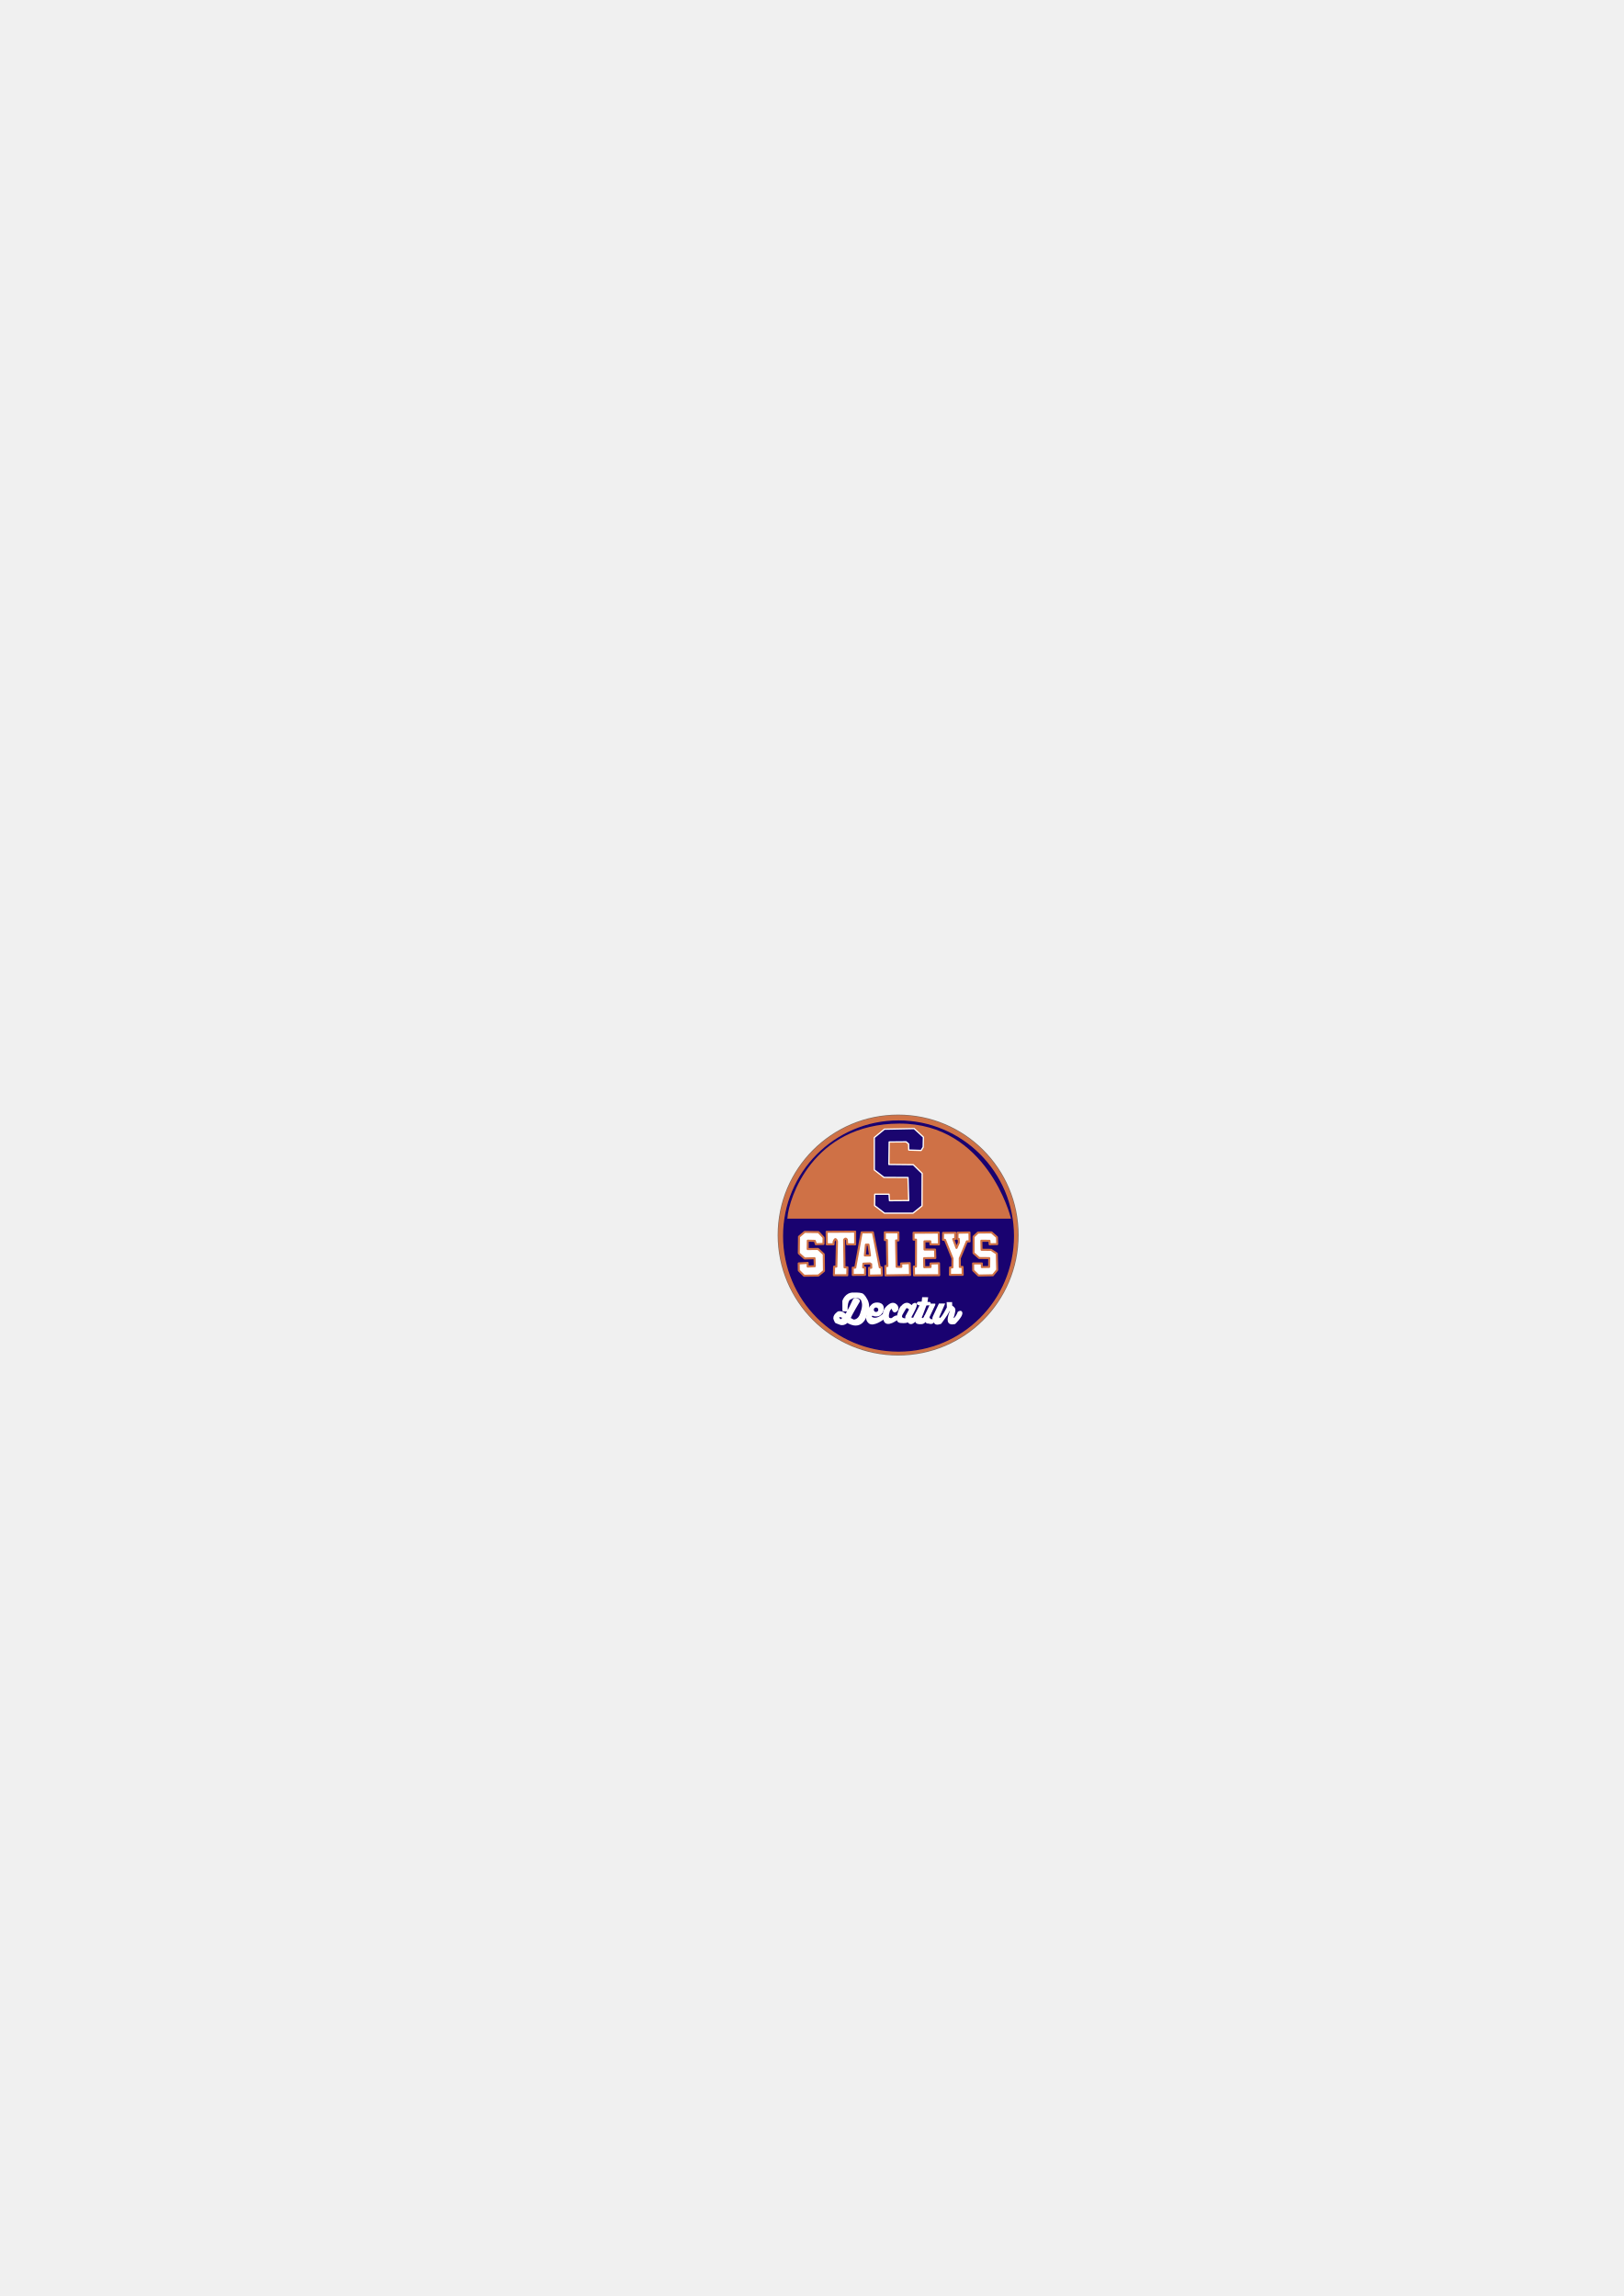
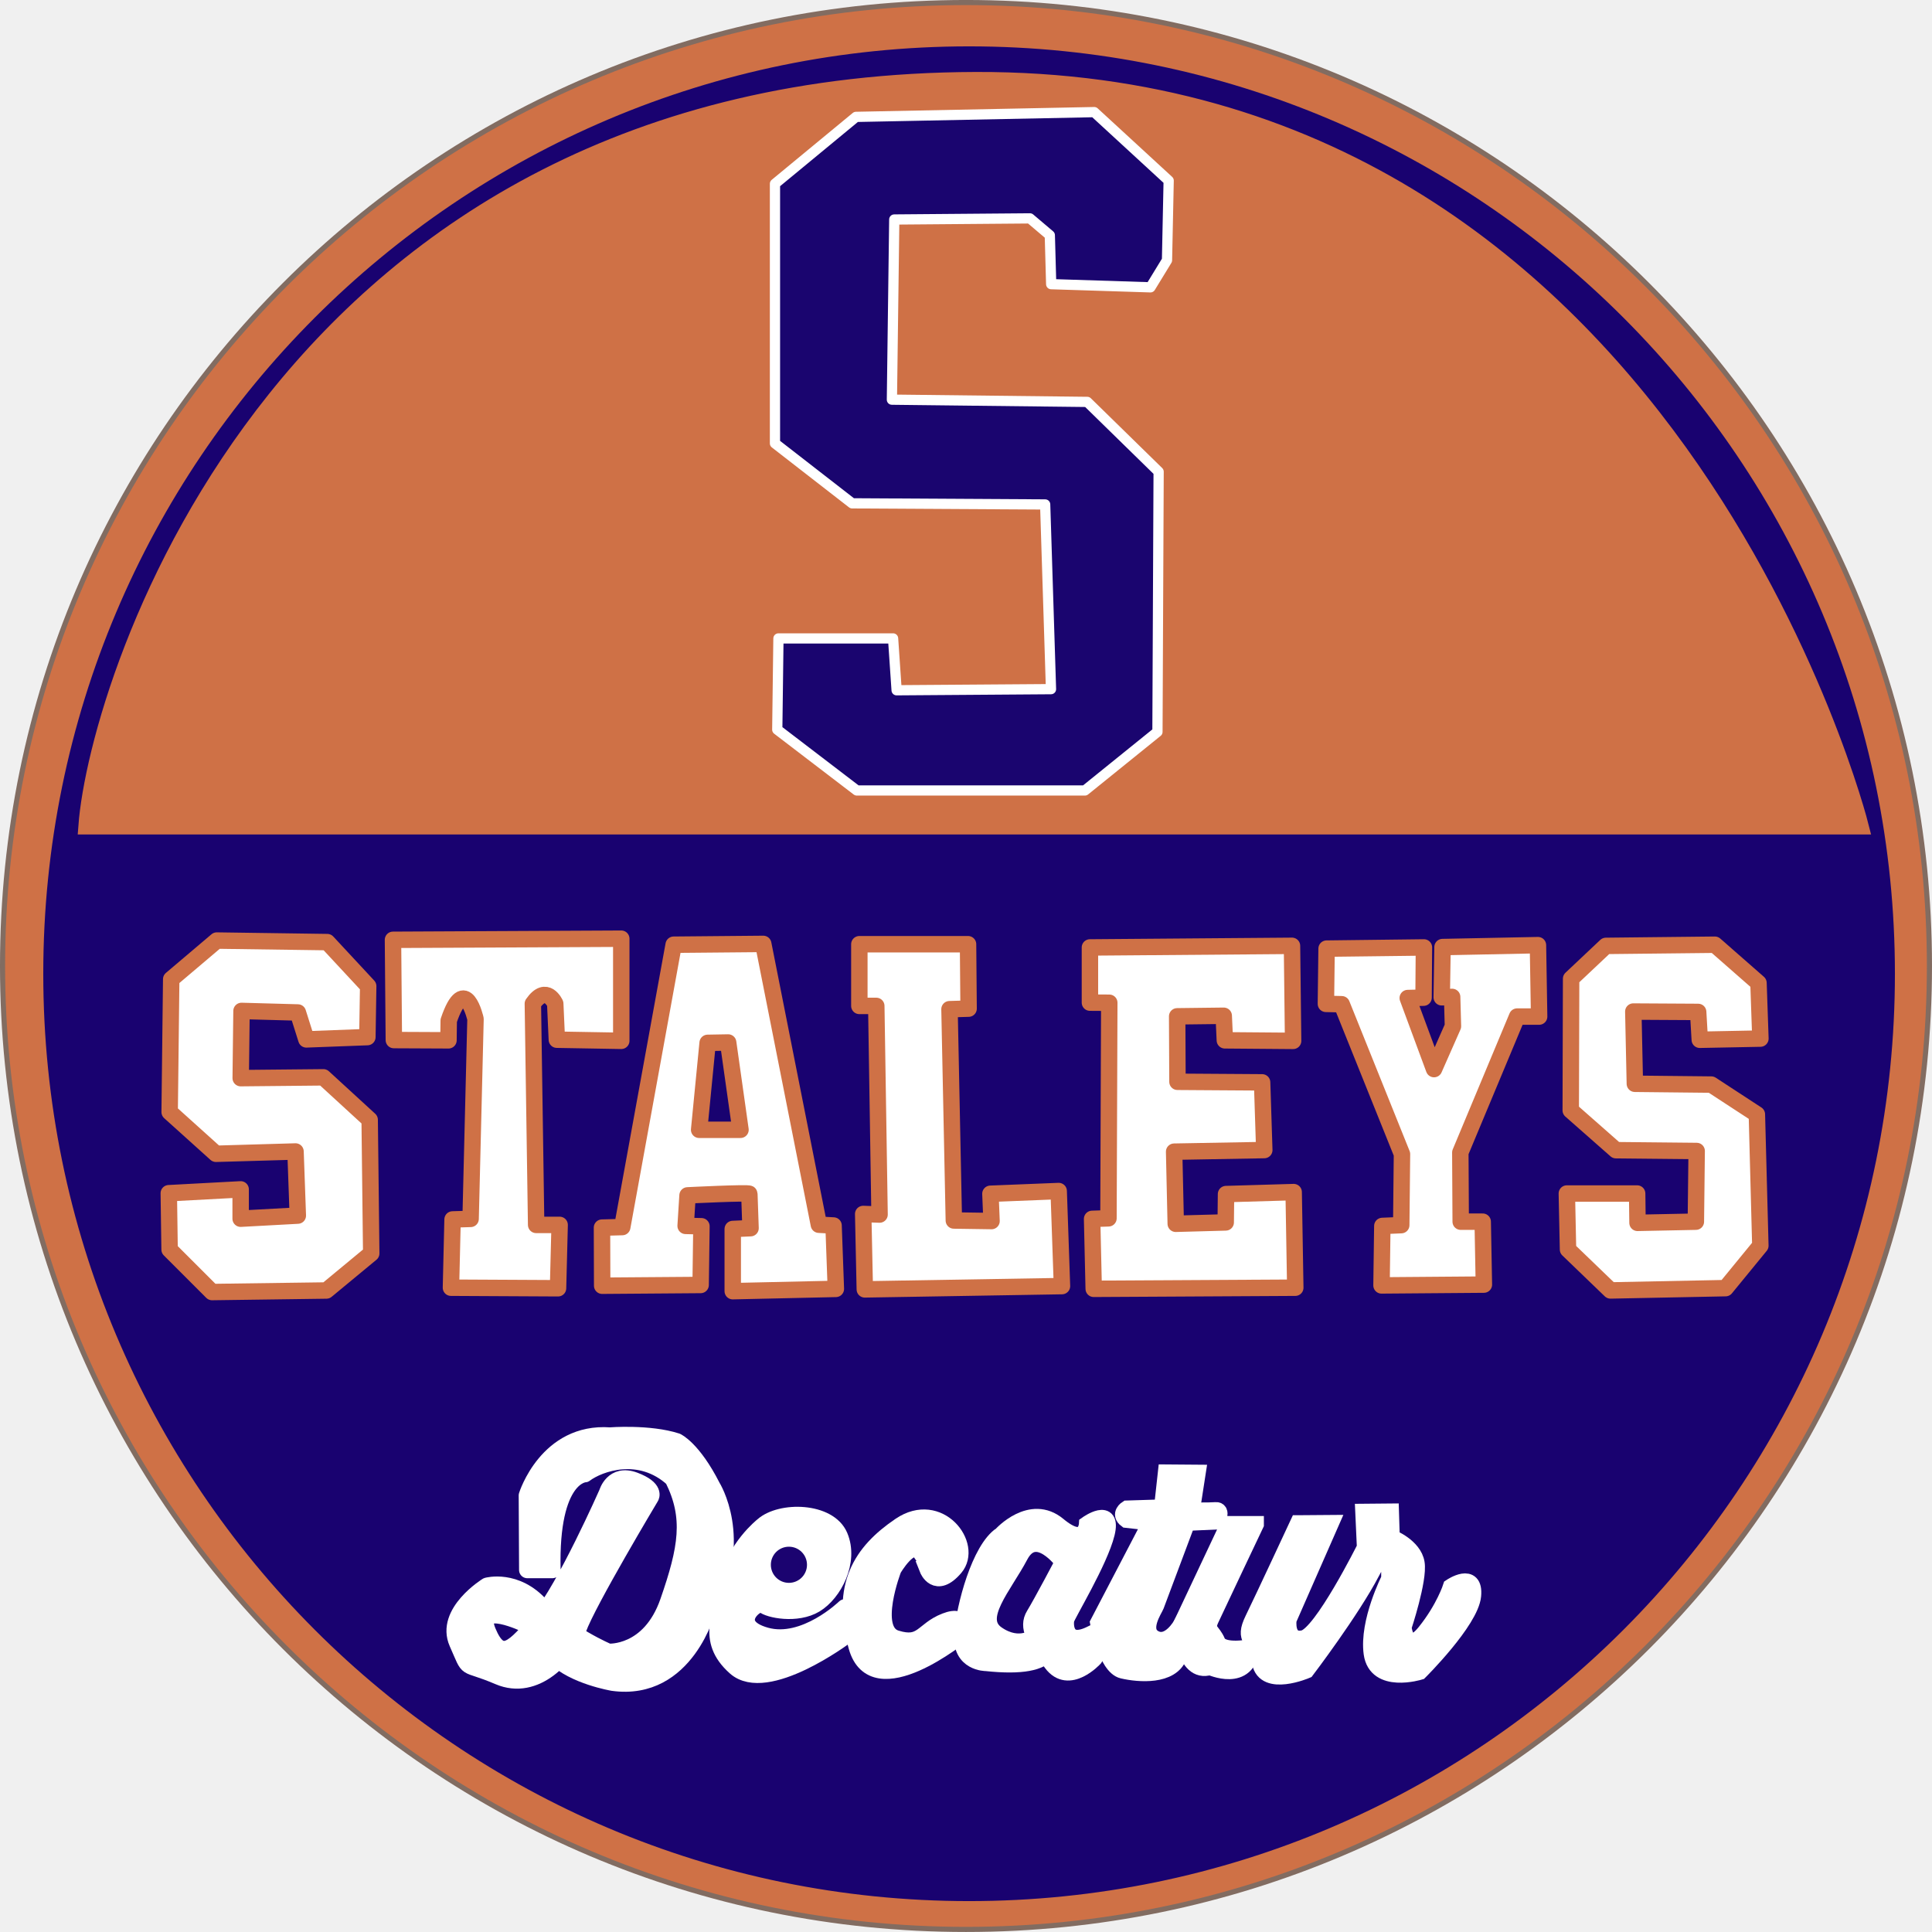
- <svg xmlns="http://www.w3.org/2000/svg" width="210mm" height="297mm" viewBox="0 0 210 297" version="1.1" id="svg5">
+ <svg xmlns="http://www.w3.org/2000/svg" width="31.161mm" height="31.161mm" viewBox="0 0 31.161 31.161" version="1.1" id="svg5">
  <defs id="defs2" />
-   <g id="layer1">
+   <g id="layer1" transform="translate(-100.5786,-144.1818)">
    <circle style="opacity:1;fill:#cf7146;fill-opacity:1;stroke:#826c61;stroke-width:0.165;stroke-linecap:round;stroke-linejoin:round;stroke-miterlimit:4;stroke-dasharray:none;stroke-opacity:1;paint-order:stroke fill markers" id="ellipse27891" cx="116.159" cy="159.762" r="15.498" />
    <ellipse style="opacity:1;fill:#190270;fill-opacity:1;stroke:#190270;stroke-width:0.165;stroke-linecap:round;stroke-linejoin:round;stroke-miterlimit:4;stroke-dasharray:none;stroke-opacity:1;paint-order:stroke fill markers" id="path17183" cx="116.209" cy="159.887" rx="14.85" ry="14.875" />
    <path style="fill:#cf7146;fill-opacity:1;stroke:#cf7146;stroke-width:0.265px;stroke-linecap:butt;stroke-linejoin:miter;stroke-opacity:1" d="m 101.975,157.508 h 28.612 c 0,0 -3.03,-12.068 -14.271,-12.033 -11.179,0.035 -14.165,9.672 -14.341,12.033 z" id="path38004" />
    <path style="fill:#1a056f;fill-opacity:1;stroke:#ffffff;stroke-width:0.165;stroke-linecap:butt;stroke-linejoin:round;stroke-miterlimit:4;stroke-dasharray:none;stroke-opacity:1" d="m 117.533,148.765 1.601,0.051 0.267,-0.437 0.027,-1.284 -1.201,-1.105 -3.842,0.077 -1.307,1.079 v 4.187 l 1.245,0.967 3.113,0.018 0.094,2.979 -2.49,0.018 -0.057,-0.836 h -1.849 l -0.019,1.471 1.283,0.981 h 3.679 l 1.17,-0.945 0.019,-4.196 -1.151,-1.126 -3.151,-0.036 0.038,-2.906 2.188,-0.018 0.321,0.272 z" id="path2066" />
-     <path style="fill:#ffffff;stroke:#cf7146;stroke-width:0.265px;stroke-linecap:butt;stroke-linejoin:round;stroke-opacity:1;fill-opacity:1" d="m 105.52,160.946 0.984,-0.037 0.013,-0.822 -0.66,-0.71 -1.782,-0.025 -0.735,0.623 -0.025,2.143 0.747,0.673 1.283,-0.037 0.037,1.034 -0.922,0.05 v -0.473 l -1.159,0.062 0.013,0.909 0.685,0.685 1.844,-0.025 0.723,-0.598 -0.025,-2.155 -0.747,-0.685 -1.333,0.013 0.013,-1.084 0.909,0.025 z" id="path10443" />
-     <path style="fill:#ffffff;stroke:#cf7146;stroke-width:0.265px;stroke-linecap:butt;stroke-linejoin:round;stroke-opacity:1;fill-opacity:1" d="m 106.917,159.34 3.682,-0.018 v 1.647 l -1.039,-0.018 -0.026,-0.581 c 0,0 -0.141,-0.317 -0.361,0 l 0.053,3.568 h 0.379 l -0.026,1.022 -1.727,-0.009 0.026,-1.101 0.291,-0.009 0.079,-3.224 c 0,0 -0.167,-0.758 -0.432,0.026 l -0.004,0.318 -0.881,-0.004 z" id="path10478" />
-     <path style="fill:#ffffff;stroke:#cf7146;stroke-width:0.265px;stroke-linecap:butt;stroke-linejoin:round;stroke-opacity:1;fill-opacity:1" d="m 110.615,163.973 -0.327,0.009 0.003,0.937 1.588,-0.012 0.013,-0.947 -0.255,-0.006 0.031,-0.492 c 0,0 0.997,-0.05 0.997,-0.025 0,0.025 0.019,0.554 0.019,0.554 l -0.287,0.013 v 1.003 l 1.663,-0.037 -0.037,-1.022 -0.237,-0.013 -0.897,-4.529 -1.445,0.013 z" id="path11019" />
-     <path style="fill:#190270;stroke:#cf7146;stroke-width:0.265px;stroke-linecap:butt;stroke-linejoin:round;stroke-opacity:1;fill-opacity:1" d="m 111.992,161.002 -0.137,1.402 0.667,5e-5 -0.199,-1.408 z" id="path11021" />
-     <path style="fill:#ffffff;stroke:#cf7146;stroke-width:0.265px;stroke-linecap:butt;stroke-linejoin:round;stroke-opacity:1;fill-opacity:1" d="m 115.893,160.459 0.308,-0.009 -0.009,-1.039 h -1.753 v 0.995 h 0.273 l 0.053,3.365 -0.264,-0.009 0.026,1.216 3.18,-0.053 -0.053,-1.533 -1.101,0.044 0.018,0.44 -0.608,-0.009 z" id="path12314" />
-     <path style="fill:#ffffff;stroke:#cf7146;stroke-width:0.265px;stroke-linecap:butt;stroke-linejoin:round;stroke-opacity:1;fill-opacity:1" d="m 120.316,160.565 0.018,0.396 1.101,0.009 -0.018,-1.533 -3.259,0.026 v 0.89 l 0.312,0.002 -0.013,3.477 -0.264,0.009 0.026,1.128 3.251,-0.018 -0.026,-1.542 -1.091,0.032 -0.005,0.457 -0.806,0.022 -0.026,-1.163 1.454,-0.026 -0.035,-1.092 -1.365,-0.009 -0.005,-1.056 z" id="path12316" />
-     <path style="fill:#ffffff;stroke:#cf7146;stroke-width:0.265px;stroke-linecap:butt;stroke-linejoin:round;stroke-opacity:1;fill-opacity:1" d="m 121.964,160.373 0.255,0.006 0.972,2.417 -0.012,1.146 -0.305,0.013 -0.013,0.959 1.651,-0.013 -0.019,-1.015 -0.355,2e-5 -0.006,-1.115 0.916,-2.193 h 0.355 l -0.019,-1.152 -1.539,0.031 -0.013,0.81 0.168,-0.006 0.013,0.473 -0.305,0.691 -0.424,-1.146 0.255,-0.006 0.006,-0.81 -1.57,0.019 z" id="path12750" />
-     <path style="fill:#ffffff;stroke:#cf7146;stroke-width:0.265px;stroke-linecap:butt;stroke-linejoin:round;stroke-opacity:1;fill-opacity:1" d="m 127.994,160.952 0.978,-0.019 -0.031,-0.897 -0.704,-0.617 -1.757,0.019 -0.561,0.529 -0.006,2.124 0.729,0.642 1.302,0.013 -0.013,1.14 -0.941,0.019 -0.006,-0.473 h -1.134 l 0.019,0.903 0.685,0.66 1.856,-0.037 0.561,-0.685 -0.056,-2.118 -0.735,-0.48 -1.233,-0.013 -0.025,-1.165 1.046,0.006 z" id="path13906" />
+     <path style="fill:#ffffff;fill-opacity:1;stroke:#cf7146;stroke-width:0.265px;stroke-linecap:butt;stroke-linejoin:round;stroke-opacity:1" d="m 105.52,160.946 0.984,-0.037 0.013,-0.822 -0.66,-0.71 -1.782,-0.025 -0.735,0.623 -0.025,2.143 0.747,0.673 1.283,-0.037 0.037,1.034 -0.922,0.05 v -0.473 l -1.159,0.062 0.013,0.909 0.685,0.685 1.844,-0.025 0.723,-0.598 -0.025,-2.155 -0.747,-0.685 -1.333,0.013 0.013,-1.084 0.909,0.025 z" id="path10443" />
+     <path style="fill:#ffffff;fill-opacity:1;stroke:#cf7146;stroke-width:0.265px;stroke-linecap:butt;stroke-linejoin:round;stroke-opacity:1" d="m 106.917,159.34 3.682,-0.018 v 1.647 l -1.039,-0.018 -0.026,-0.581 c 0,0 -0.141,-0.317 -0.361,0 l 0.053,3.568 h 0.379 l -0.026,1.022 -1.727,-0.009 0.026,-1.101 0.291,-0.009 0.079,-3.224 c 0,0 -0.167,-0.758 -0.432,0.026 l -0.004,0.318 -0.881,-0.004 z" id="path10478" />
+     <path style="fill:#ffffff;fill-opacity:1;stroke:#cf7146;stroke-width:0.265px;stroke-linecap:butt;stroke-linejoin:round;stroke-opacity:1" d="m 110.615,163.973 -0.327,0.009 0.003,0.937 1.588,-0.012 0.013,-0.947 -0.255,-0.006 0.031,-0.492 c 0,0 0.997,-0.05 0.997,-0.025 0,0.025 0.019,0.554 0.019,0.554 l -0.287,0.013 v 1.003 l 1.663,-0.037 -0.037,-1.022 -0.237,-0.013 -0.897,-4.529 -1.445,0.013 z" id="path11019" />
+     <path style="fill:#190270;fill-opacity:1;stroke:#cf7146;stroke-width:0.265px;stroke-linecap:butt;stroke-linejoin:round;stroke-opacity:1" d="m 111.992,161.002 -0.137,1.402 0.667,5e-5 -0.199,-1.408 z" id="path11021" />
+     <path style="fill:#ffffff;fill-opacity:1;stroke:#cf7146;stroke-width:0.265px;stroke-linecap:butt;stroke-linejoin:round;stroke-opacity:1" d="m 115.893,160.459 0.308,-0.009 -0.009,-1.039 h -1.753 v 0.995 h 0.273 l 0.053,3.365 -0.264,-0.009 0.026,1.216 3.18,-0.053 -0.053,-1.533 -1.101,0.044 0.018,0.44 -0.608,-0.009 z" id="path12314" />
+     <path style="fill:#ffffff;fill-opacity:1;stroke:#cf7146;stroke-width:0.265px;stroke-linecap:butt;stroke-linejoin:round;stroke-opacity:1" d="m 120.316,160.565 0.018,0.396 1.101,0.009 -0.018,-1.533 -3.259,0.026 v 0.89 l 0.312,0.002 -0.013,3.477 -0.264,0.009 0.026,1.128 3.251,-0.018 -0.026,-1.542 -1.091,0.032 -0.005,0.457 -0.806,0.022 -0.026,-1.163 1.454,-0.026 -0.035,-1.092 -1.365,-0.009 -0.005,-1.056 z" id="path12316" />
+     <path style="fill:#ffffff;fill-opacity:1;stroke:#cf7146;stroke-width:0.265px;stroke-linecap:butt;stroke-linejoin:round;stroke-opacity:1" d="m 121.964,160.373 0.255,0.006 0.972,2.417 -0.012,1.146 -0.305,0.013 -0.013,0.959 1.651,-0.013 -0.019,-1.015 -0.355,2e-5 -0.006,-1.115 0.916,-2.193 h 0.355 l -0.019,-1.152 -1.539,0.031 -0.013,0.81 0.168,-0.006 0.013,0.473 -0.305,0.691 -0.424,-1.146 0.255,-0.006 0.006,-0.81 -1.57,0.019 z" id="path12750" />
+     <path style="fill:#ffffff;fill-opacity:1;stroke:#cf7146;stroke-width:0.265px;stroke-linecap:butt;stroke-linejoin:round;stroke-opacity:1" d="m 127.994,160.952 0.978,-0.019 -0.031,-0.897 -0.704,-0.617 -1.757,0.019 -0.561,0.529 -0.006,2.124 0.729,0.642 1.302,0.013 -0.013,1.14 -0.941,0.019 -0.006,-0.473 h -1.134 l 0.019,0.903 0.685,0.66 1.856,-0.037 0.561,-0.685 -0.056,-2.118 -0.735,-0.48 -1.233,-0.013 -0.025,-1.165 1.046,0.006 z" id="path13906" />
    <path style="fill:#ffffff;stroke:#ffffff;stroke-width:0.265px;stroke-linecap:butt;stroke-linejoin:round;stroke-opacity:1" d="m 109.488,169.504 h -0.405 l -0.006,-1.202 c 0,0 0.324,-1.04 1.339,-0.966 0,0 0.635,-0.05 1.077,0.093 0,0 0.262,0.117 0.573,0.729 0,0 0.529,0.835 -0.069,1.968 0,0 -0.343,1.358 -1.532,1.196 0,0 -0.635,-0.106 -0.941,-0.417 -0.305,-0.311 -0.461,-0.523 -0.461,-0.523 0,0 -0.828,-0.399 -0.617,0.112 0.212,0.511 0.424,0.274 0.835,-0.212 0.411,-0.486 1.09,-2.024 1.09,-2.024 0,0 0.093,-0.33 0.442,-0.199 0.349,0.131 0.262,0.268 0.262,0.268 0,0 -1.015,1.694 -1.171,2.13 -0.156,0.436 -0.685,1.022 -1.283,0.766 -0.598,-0.255 -0.448,-0.05 -0.667,-0.542 -0.218,-0.492 0.48,-0.922 0.48,-0.922 0,0 0.467,-0.131 0.872,0.324 0.405,0.455 1.084,0.741 1.084,0.741 0,0 0.667,0.05 0.966,-0.81 0.299,-0.86 0.386,-1.358 0.075,-1.981 -0.527,-0.482 -1.184,-0.252 -1.419,-0.075 0,0 -0.561,0.013 -0.524,1.545 z" id="path14128" />
    <path style="fill:#ffffff;stroke:#ffffff;stroke-width:0.265px;stroke-linecap:butt;stroke-linejoin:round;stroke-opacity:1" d="m 114.203,170.108 c 0,0 -0.648,0.629 -1.271,0.455 -0.623,-0.174 -0.131,-0.579 -0.044,-0.498 0.087,0.081 0.542,0.174 0.841,-0.006 0.299,-0.181 0.567,-0.691 0.392,-1.103 -0.174,-0.411 -0.953,-0.424 -1.24,-0.168 0,0 -0.455,0.361 -0.554,0.891 -0.1,0.529 -0.392,0.947 0.112,1.395 0.505,0.448 1.769,-0.498 1.769,-0.498 z" id="path14927" />
    <path style="fill:#ffffff;stroke:#ffffff;stroke-width:0.265px;stroke-linecap:butt;stroke-linejoin:miter;stroke-opacity:1" d="m 115.541,169.493 c 0,0 0.132,0.335 0.44,-0.026 0.308,-0.361 -0.255,-1.106 -0.885,-0.678 -0.63,0.427 -0.973,0.973 -0.7,1.951 0.273,0.978 1.705,-0.198 1.705,-0.198 0,0 0.092,-0.357 -0.277,-0.211 -0.37,0.145 -0.366,0.41 -0.793,0.277 -0.427,-0.132 -0.044,-1.119 -0.044,-1.119 0,0 0.282,-0.485 0.436,-0.273 0.154,0.211 0.119,0.277 0.119,0.277 z" id="path15326" />
    <path style="fill:#ffffff;stroke:#ffffff;stroke-width:0.265px;stroke-linecap:butt;stroke-linejoin:miter;stroke-opacity:1" d="m 116.729,168.938 c 0,0 0.472,-0.525 0.917,-0.155 0.445,0.37 0.467,-0.018 0.467,-0.018 0,0 0.423,-0.3 0.313,0.15 -0.11,0.449 -0.634,1.308 -0.652,1.387 -0.018,0.079 -0.022,0.454 0.414,0.229 0.436,-0.225 0.044,0.396 0.044,0.396 0,0 -0.414,0.454 -0.692,0.079 -0.277,-0.374 -0.401,-0.581 -0.282,-0.775 0.119,-0.194 0.467,-0.854 0.467,-0.854 0,0 -0.436,-0.595 -0.696,-0.101 -0.26,0.493 -0.74,1.009 -0.37,1.264 0.37,0.255 0.634,0.026 0.634,0.026 l 0.194,0.269 c 0,0 0.044,-0.088 0,0 -0.123,0.159 -0.418,0.229 -1.004,0.167 0,0 -0.419,0.004 -0.383,-0.462 0.034,-0.447 0.281,-1.374 0.629,-1.603 z" id="path15726" />
    <path style="fill:#ffffff;stroke:#ffffff;stroke-width:0.265px;stroke-linecap:butt;stroke-linejoin:miter;stroke-opacity:1" d="m 119.893,167.938 -0.507,-0.004 -0.062,0.564 -0.568,0.018 c 0,0 -0.132,0.084 -0.009,0.176 l 0.392,0.044 -0.846,1.621 c 0,0 0.128,0.705 0.392,0.766 0.264,0.062 0.784,0.101 0.907,-0.229 0.123,-0.33 0.04,-0.511 0.04,-0.511 0,0 -0.194,0.352 -0.432,0.225 -0.238,-0.128 0,-0.471 0.022,-0.529 0.022,-0.057 0.502,-1.339 0.502,-1.339 l 0.489,-0.022 c 0,0 0.088,-0.185 -0.026,-0.176 -0.115,0.009 -0.388,0.004 -0.388,0.004 z" id="path16540" />
    <path style="fill:#ffffff;stroke:#ffffff;stroke-width:0.265px;stroke-linecap:butt;stroke-linejoin:miter;stroke-opacity:1" d="m 120.831,168.766 h -0.436 l -0.762,1.617 c 0,0 0.031,0.819 0.463,0.683 0,0 0.612,0.282 0.669,-0.317 0,0 -0.473,0.101 -0.553,-0.086 -0.079,-0.187 -0.192,-0.176 -0.106,-0.363 0.086,-0.187 0.725,-1.533 0.725,-1.533 z" id="path16542" />
    <path style="fill:#ffffff;stroke:#ffffff;stroke-width:0.265px;stroke-linecap:butt;stroke-linejoin:miter;stroke-opacity:1" d="m 121.518,168.753 0.524,-0.004 -0.683,1.555 c 0,0 -0.053,0.366 0.242,0.304 0.295,-0.062 0.995,-1.467 0.995,-1.467 l -0.026,-0.573 0.44,-0.004 0.013,0.418 c 0,0 0.357,0.141 0.401,0.41 0.044,0.269 -0.211,1.035 -0.211,1.035 0,0 0.044,0.462 0.352,0.079 0.308,-0.383 0.418,-0.731 0.418,-0.731 0,0 0.392,-0.264 0.352,0.145 -0.04,0.41 -0.859,1.224 -0.859,1.224 0,0 -0.7,0.216 -0.771,-0.295 -0.07,-0.511 0.282,-1.202 0.282,-1.202 0,0 0.04,-0.731 -0.286,-0.106 -0.326,0.625 -1.053,1.581 -1.053,1.581 0,0 -0.665,0.286 -0.744,-0.123 -0.079,-0.41 -0.286,-0.348 -0.115,-0.7 0.172,-0.352 0.727,-1.546 0.727,-1.546 z" id="path16674" />
    <circle style="fill:#1b0370;fill-opacity:1;stroke:#1b0370;stroke-width:0.165;stroke-linecap:round;stroke-linejoin:round;stroke-miterlimit:4;stroke-dasharray:none;stroke-opacity:1;paint-order:stroke fill markers" id="path16927" cx="113.303" cy="169.42" r="0.209" />
  </g>
</svg>
